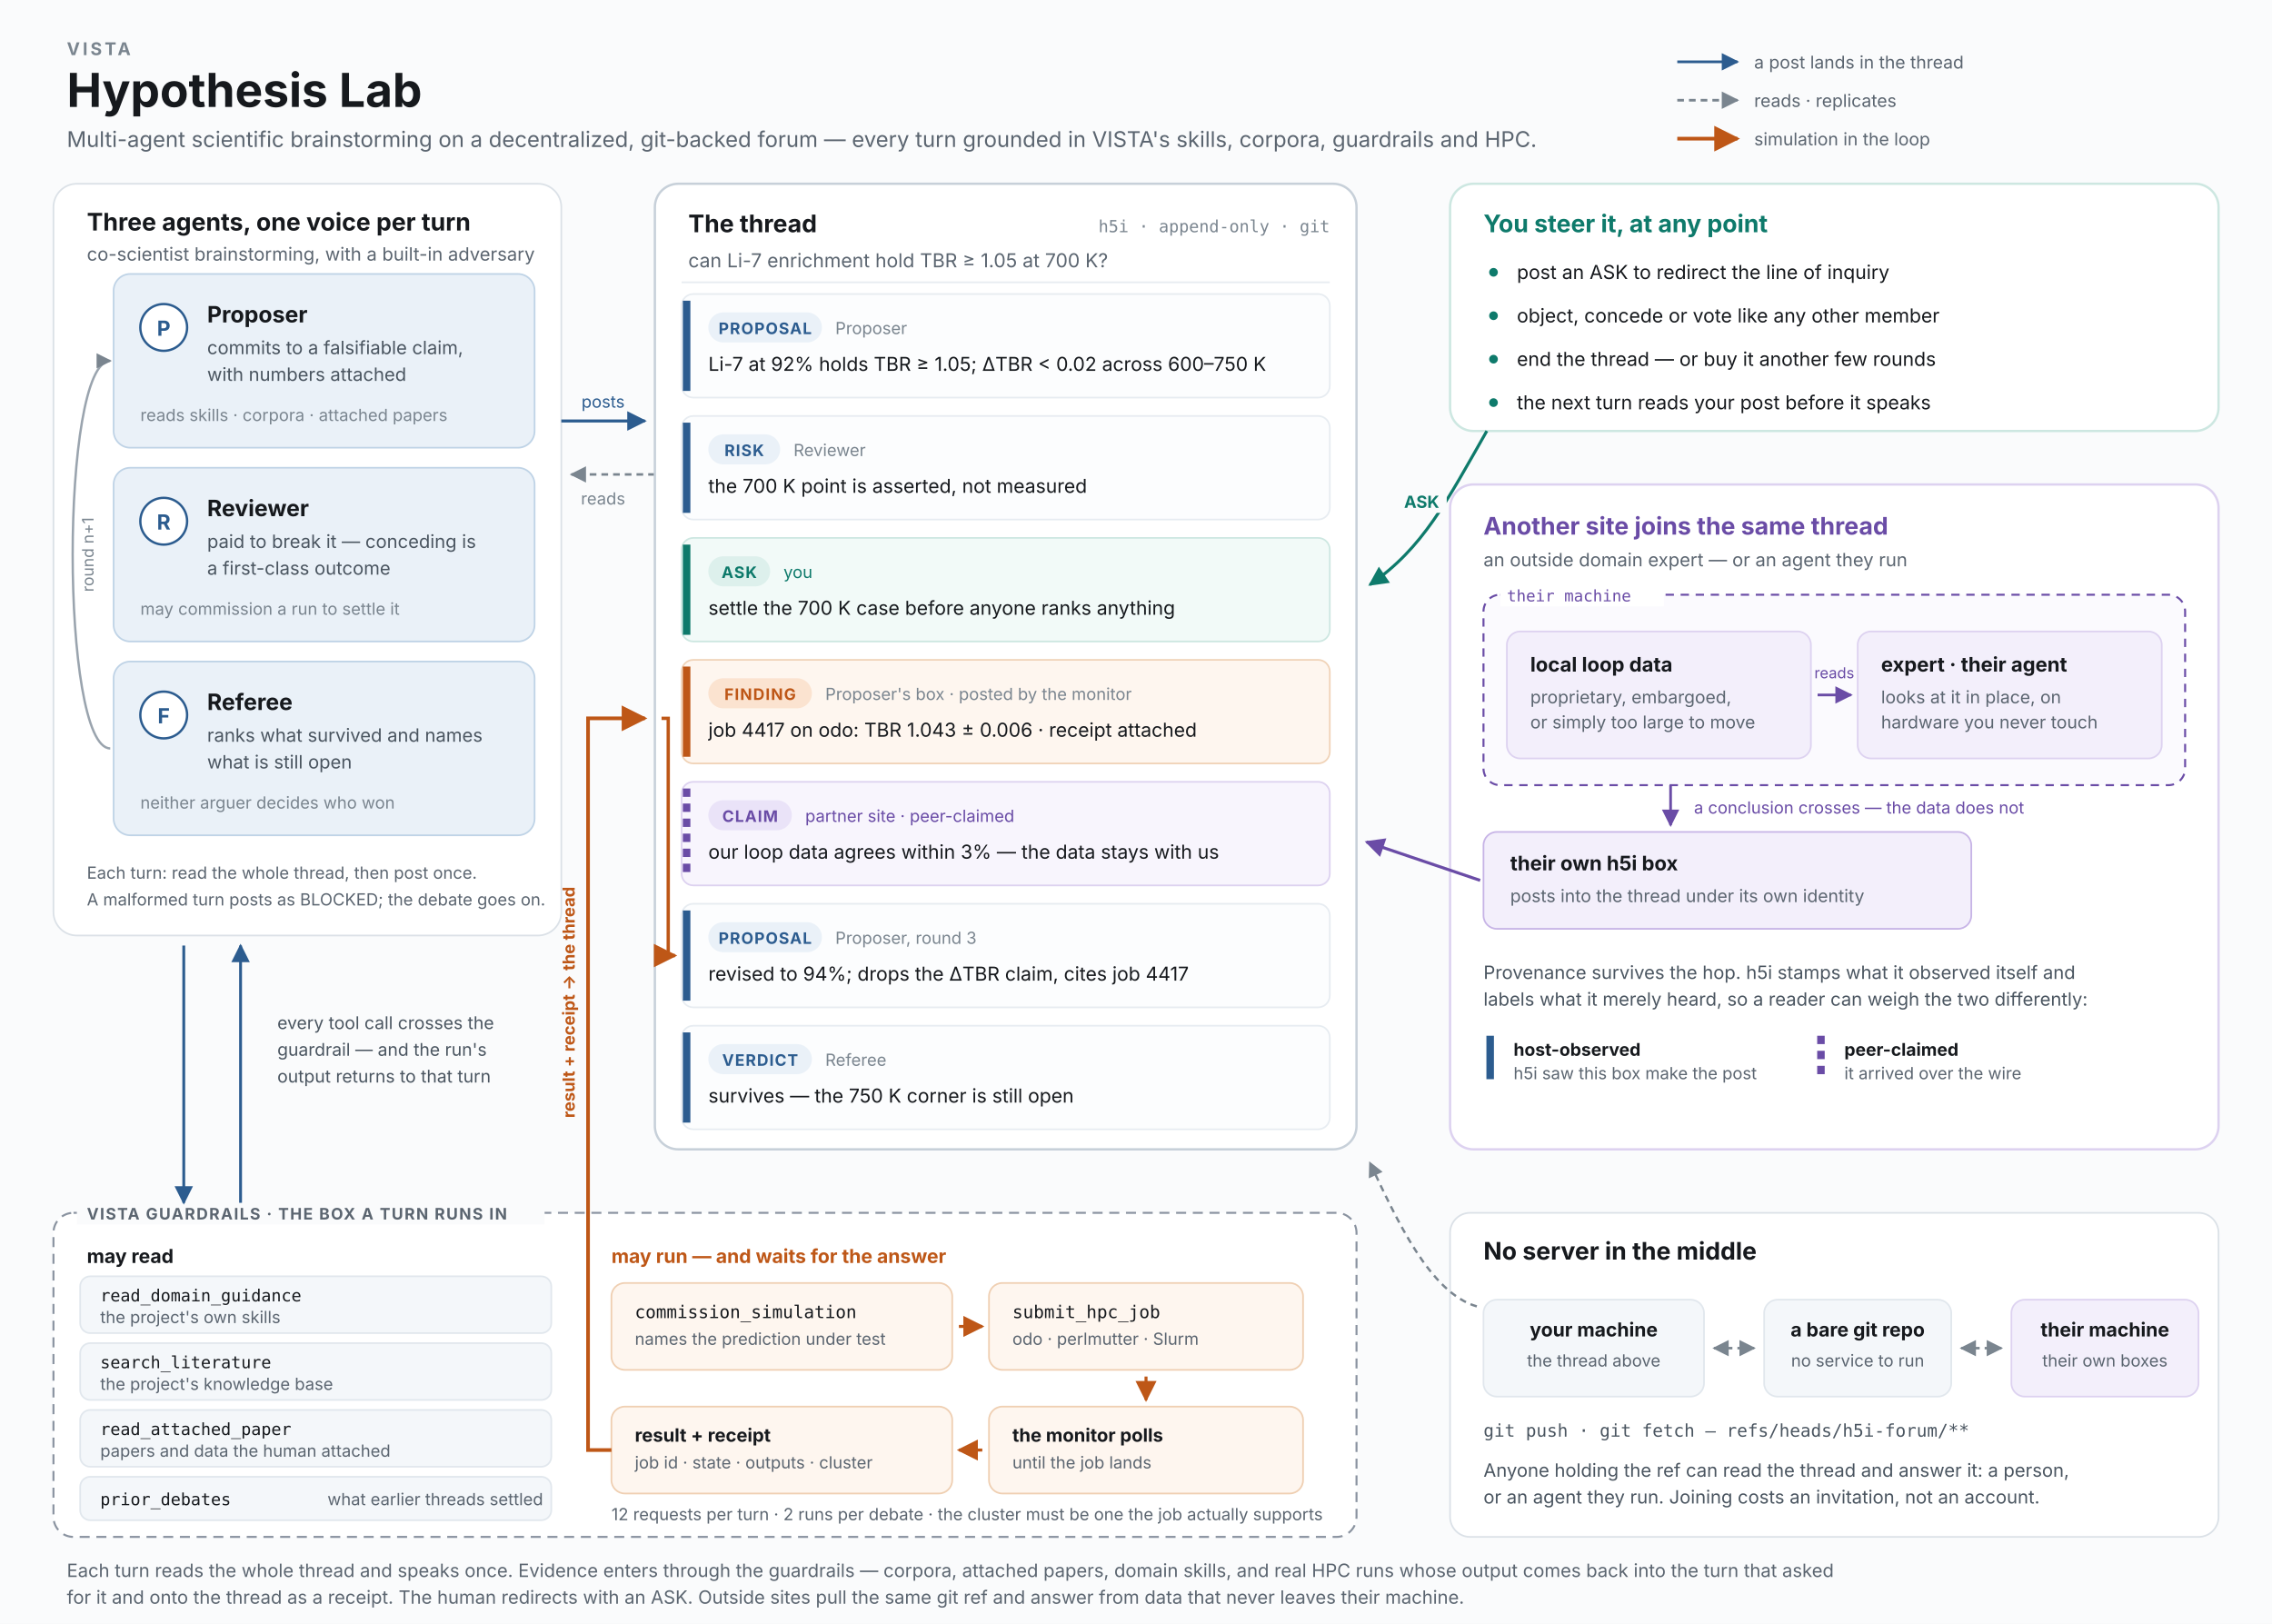
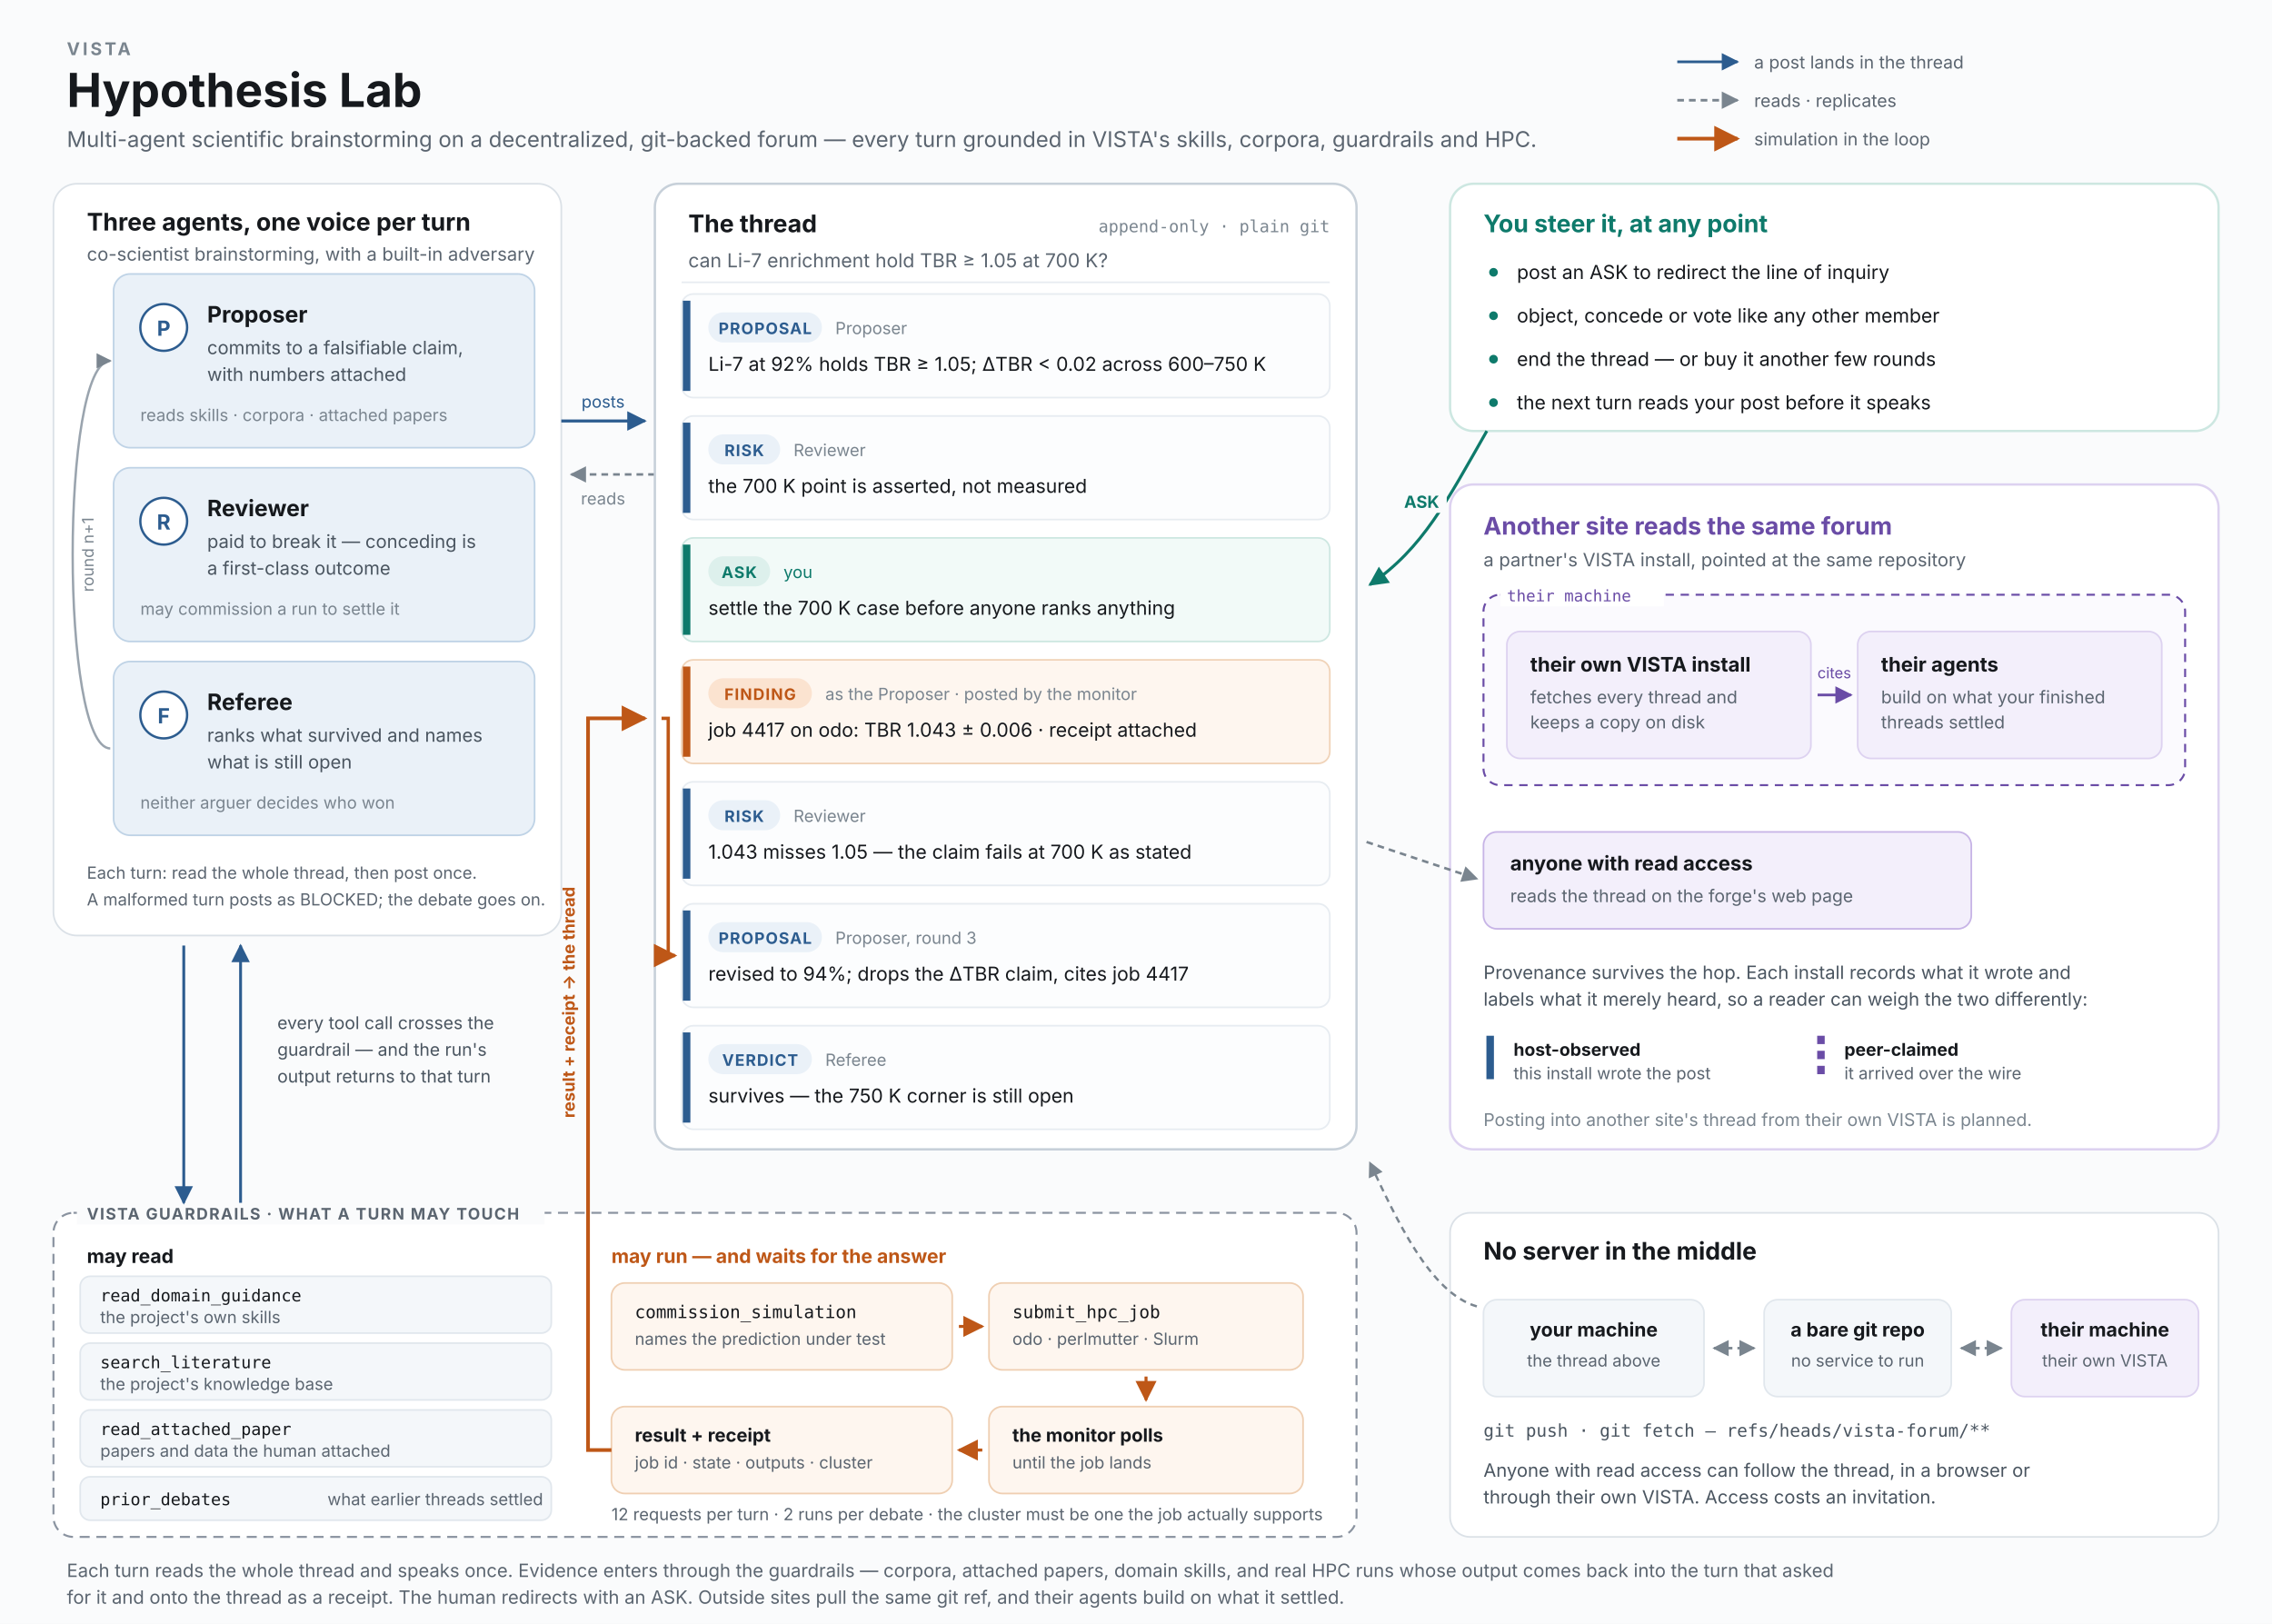
<svg xmlns="http://www.w3.org/2000/svg" viewBox="0 0 1360 972" width="1360" height="972" role="img" aria-labelledby="tl ds" font-family="Inter, 'Helvetica Neue', Helvetica, Arial, sans-serif">
  <defs>
    <marker id="aInk" viewBox="0 0 10 10" refX="9" refY="5" markerWidth="6.5" markerHeight="6.5" orient="auto-start-reverse">
      <path d="M0,0 L10,5 L0,10 z" fill="#16191D" />
    </marker>
    <marker id="aMut" viewBox="0 0 10 10" refX="9" refY="5" markerWidth="6.5" markerHeight="6.5" orient="auto-start-reverse">
      <path d="M0,0 L10,5 L0,10 z" fill="#7A858F" />
    </marker>
    <marker id="aBlu" viewBox="0 0 10 10" refX="9" refY="5" markerWidth="6.5" markerHeight="6.5" orient="auto-start-reverse">
      <path d="M0,0 L10,5 L0,10 z" fill="#2C5C8F" />
    </marker>
    <marker id="aTea" viewBox="0 0 10 10" refX="9" refY="5" markerWidth="6.5" markerHeight="6.5" orient="auto-start-reverse">
      <path d="M0,0 L10,5 L0,10 z" fill="#0E7A6B" />
    </marker>
    <marker id="aVio" viewBox="0 0 10 10" refX="9" refY="5" markerWidth="6.5" markerHeight="6.5" orient="auto-start-reverse">
      <path d="M0,0 L10,5 L0,10 z" fill="#6A4CA6" />
    </marker>
    <marker id="aAmb" viewBox="0 0 10 10" refX="9" refY="5" markerWidth="7" markerHeight="7" orient="auto-start-reverse">
      <path d="M0,0 L10,5 L0,10 z" fill="#BE5717" />
    </marker>
  </defs>
  <rect width="1360" height="972" fill="#FAFBFC" />
  <text x="40" y="33" font-size="10.5" font-weight="700" letter-spacing="0.16em" fill="#7A858F">VISTA</text>
  <text x="40" y="64" font-size="28" font-weight="700" fill="#16191D">Hypothesis Lab</text>
  <text x="40" y="88" font-size="13" fill="#5B6570">Multi-agent scientific brainstorming on a decentralized, git-backed forum — every turn grounded in VISTA's skills, corpora, guardrails and HPC.</text>
  <g font-size="10.5" fill="#5B6570">
    <line x1="1004" y1="37" x2="1040" y2="37" stroke="#2C5C8F" stroke-width="1.6" marker-end="url(#aBlu)" />
    <text x="1050" y="41">a post lands in the thread</text>
    <line x1="1004" y1="60" x2="1040" y2="60" stroke="#7A858F" stroke-width="1.6" stroke-dasharray="4 3" marker-end="url(#aMut)" />
    <text x="1050" y="64">reads · replicates</text>
    <line x1="1004" y1="83" x2="1040" y2="83" stroke="#BE5717" stroke-width="2.2" marker-end="url(#aAmb)" />
    <text x="1050" y="87">simulation in the loop</text>
  </g>
  <rect x="32" y="110" width="304" height="450" rx="14" fill="#FFFFFF" stroke="#DBE1E7" />
  <text x="52" y="138" font-size="14.5" font-weight="700" fill="#16191D">Three agents, one voice per turn</text>
  <text x="52" y="156" font-size="11" fill="#5B6570">co-scientist brainstorming, with a built-in adversary</text>
  <path d="M66 448 C 36 448, 36 216, 66 216" fill="none" stroke="#9AA4AE" stroke-width="1.4" marker-end="url(#aMut)" />
  <text x="56" y="332" font-size="9.5" fill="#7A858F" text-anchor="middle" transform="rotate(-90 56 332)">round n+1</text>
  <g>
    <rect x="68" y="164" width="252" height="104" rx="10" fill="#EAF1F8" stroke="#BFD3E6" />
    <circle cx="98" cy="196" r="14" fill="#FFFFFF" stroke="#2C5C8F" stroke-width="1.4" />
    <text x="98" y="201" font-size="12.5" font-weight="700" fill="#2C5C8F" text-anchor="middle">P</text>
    <text x="124" y="193" font-size="13.5" font-weight="700" fill="#16191D">Proposer</text>
    <text x="124" y="212" font-size="11" fill="#4A5560">commits to a falsifiable claim,</text>
    <text x="124" y="228" font-size="11" fill="#4A5560">with numbers attached</text>
    <text x="84" y="252" font-size="10" fill="#7A858F">reads skills · corpora · attached papers</text>
  </g>
  <g>
    <rect x="68" y="280" width="252" height="104" rx="10" fill="#EAF1F8" stroke="#BFD3E6" />
    <circle cx="98" cy="312" r="14" fill="#FFFFFF" stroke="#2C5C8F" stroke-width="1.4" />
    <text x="98" y="317" font-size="12.5" font-weight="700" fill="#2C5C8F" text-anchor="middle">R</text>
    <text x="124" y="309" font-size="13.5" font-weight="700" fill="#16191D">Reviewer</text>
    <text x="124" y="328" font-size="11" fill="#4A5560">paid to break it — conceding is</text>
    <text x="124" y="344" font-size="11" fill="#4A5560">a first-class outcome</text>
    <text x="84" y="368" font-size="10" fill="#7A858F">may commission a run to settle it</text>
  </g>
  <g>
    <rect x="68" y="396" width="252" height="104" rx="10" fill="#EAF1F8" stroke="#BFD3E6" />
    <circle cx="98" cy="428" r="14" fill="#FFFFFF" stroke="#2C5C8F" stroke-width="1.4" />
    <text x="98" y="433" font-size="12.5" font-weight="700" fill="#2C5C8F" text-anchor="middle">F</text>
    <text x="124" y="425" font-size="13.5" font-weight="700" fill="#16191D">Referee</text>
    <text x="124" y="444" font-size="11" fill="#4A5560">ranks what survived and names</text>
    <text x="124" y="460" font-size="11" fill="#4A5560">what is still open</text>
    <text x="84" y="484" font-size="10" fill="#7A858F">neither arguer decides who won</text>
  </g>
  <text x="52" y="526" font-size="10" fill="#5B6570">Each turn: read the whole thread, then post once.</text>
  <text x="52" y="542" font-size="10" fill="#5B6570">A malformed turn posts as BLOCKED; the debate goes on.</text>
  <line x1="336" y1="252" x2="386" y2="252" stroke="#2C5C8F" stroke-width="1.8" marker-end="url(#aBlu)" />
  <text x="361" y="244" font-size="10" fill="#2C5C8F" text-anchor="middle">posts</text>
  <line x1="392" y1="284" x2="342" y2="284" stroke="#7A858F" stroke-width="1.5" stroke-dasharray="4 3" marker-end="url(#aMut)" />
  <text x="361" y="302" font-size="10" fill="#7A858F" text-anchor="middle">reads</text>
  <rect x="392" y="110" width="420" height="578" rx="14" fill="#FFFFFF" stroke="#C7D0D9" stroke-width="1.4" />
  <text x="412" y="139" font-size="14.5" font-weight="700" fill="#16191D">The thread</text>
-   <text x="796" y="139" font-size="10" fill="#7A858F" text-anchor="end" font-family="ui-monospace, Menlo, monospace">h5i · append-only · git</text>
+   <text x="796" y="139" font-size="10" fill="#7A858F" text-anchor="end" font-family="ui-monospace, Menlo, monospace">append-only · plain git</text>
  <text x="412" y="160" font-size="11.5" fill="#5B6570">can Li-7 enrichment hold TBR ≥ 1.05 at 700 K?</text>
  <line x1="408" y1="169" x2="796" y2="169" stroke="#E7ECF1" />
  <rect x="408" y="176" width="388" height="62" rx="7" fill="#FCFDFE" stroke="#E7ECF1" />
  <line x1="411" y1="180" x2="411" y2="234" stroke="#2C5C8F" stroke-width="4.5" />
  <rect x="424" y="187" width="68" height="18" rx="9" fill="#EAF1F8" />
  <text x="458" y="200" font-size="9.5" font-weight="700" letter-spacing="0.06em" fill="#2C5C8F" text-anchor="middle">PROPOSAL</text>
  <text x="500" y="200" font-size="10" fill="#7A858F">Proposer</text>
  <text x="424" y="222" font-size="11.5" fill="#16191D">Li-7 at 92% holds TBR ≥ 1.05; ΔTBR &lt; 0.02 across 600–750 K</text>
  <rect x="408" y="249" width="388" height="62" rx="7" fill="#FCFDFE" stroke="#E7ECF1" />
  <line x1="411" y1="253" x2="411" y2="307" stroke="#2C5C8F" stroke-width="4.5" />
  <rect x="424" y="260" width="43" height="18" rx="9" fill="#EAF1F8" />
  <text x="445.5" y="273" font-size="9.5" font-weight="700" letter-spacing="0.06em" fill="#2C5C8F" text-anchor="middle">RISK</text>
  <text x="475" y="273" font-size="10" fill="#7A858F">Reviewer</text>
  <text x="424" y="295" font-size="11.5" fill="#16191D">the 700 K point is asserted, not measured</text>
  <rect x="408" y="322" width="388" height="62" rx="7" fill="#F2FAF8" stroke="#CDE7E1" />
  <line x1="411" y1="326" x2="411" y2="380" stroke="#0E7A6B" stroke-width="4.5" />
  <rect x="424" y="333" width="37" height="18" rx="9" fill="#DDF0EC" />
  <text x="442.5" y="346" font-size="9.5" font-weight="700" letter-spacing="0.06em" fill="#0E7A6B" text-anchor="middle">ASK</text>
  <text x="469" y="346" font-size="10" fill="#0E7A6B">you</text>
  <text x="424" y="368" font-size="11.5" fill="#16191D">settle the 700 K case before anyone ranks anything</text>
  <rect x="408" y="395" width="388" height="62" rx="7" fill="#FEF6EF" stroke="#F0D3B8" />
  <line x1="411" y1="399" x2="411" y2="453" stroke="#BE5717" stroke-width="4.5" />
  <rect x="424" y="406" width="62" height="18" rx="9" fill="#FBE3D0" />
  <text x="455" y="419" font-size="9.5" font-weight="700" letter-spacing="0.06em" fill="#BE5717" text-anchor="middle">FINDING</text>
-   <text x="494" y="419" font-size="10" fill="#7A858F">Proposer's box · posted by the monitor</text>
+   <text x="494" y="419" font-size="10" fill="#7A858F">as the Proposer · posted by the monitor</text>
  <text x="424" y="441" font-size="11.5" fill="#16191D">job 4417 on odo: TBR 1.043 ± 0.006 · receipt attached</text>
-   <rect x="408" y="468" width="388" height="62" rx="7" fill="#F8F5FD" stroke="#DDD2F0" />
-   <line x1="411" y1="472" x2="411" y2="526" stroke="#6A4CA6" stroke-width="4.5" stroke-dasharray="5 4" />
-   <rect x="424" y="479" width="50" height="18" rx="9" fill="#EAE3F8" />
-   <text x="449" y="492" font-size="9.5" font-weight="700" letter-spacing="0.06em" fill="#6A4CA6" text-anchor="middle">CLAIM</text>
-   <text x="482" y="492" font-size="10" fill="#6A4CA6">partner site · peer-claimed</text>
-   <text x="424" y="514" font-size="11.5" fill="#16191D">our loop data agrees within 3% — the data stays with us</text>
+   <rect x="408" y="468" width="388" height="62" rx="7" fill="#FCFDFE" stroke="#E7ECF1" />
+   <line x1="411" y1="472" x2="411" y2="526" stroke="#2C5C8F" stroke-width="4.5" />
+   <rect x="424" y="479" width="43" height="18" rx="9" fill="#EAF1F8" />
+   <text x="445.5" y="492" font-size="9.5" font-weight="700" letter-spacing="0.06em" fill="#2C5C8F" text-anchor="middle">RISK</text>
+   <text x="475" y="492" font-size="10" fill="#7A858F">Reviewer</text>
+   <text x="424" y="514" font-size="11.5" fill="#16191D">1.043 misses 1.05 — the claim fails at 700 K as stated</text>
  <rect x="408" y="541" width="388" height="62" rx="7" fill="#FCFDFE" stroke="#E7ECF1" />
  <line x1="411" y1="545" x2="411" y2="599" stroke="#2C5C8F" stroke-width="4.5" />
  <rect x="424" y="552" width="68" height="18" rx="9" fill="#EAF1F8" />
  <text x="458" y="565" font-size="9.5" font-weight="700" letter-spacing="0.06em" fill="#2C5C8F" text-anchor="middle">PROPOSAL</text>
  <text x="500" y="565" font-size="10" fill="#7A858F">Proposer, round 3</text>
  <text x="424" y="587" font-size="11.5" fill="#16191D">revised to 94%; drops the ΔTBR claim, cites job 4417</text>
  <rect x="408" y="614" width="388" height="62" rx="7" fill="#FCFDFE" stroke="#E7ECF1" />
  <line x1="411" y1="618" x2="411" y2="672" stroke="#2C5C8F" stroke-width="4.5" />
  <rect x="424" y="625" width="62" height="18" rx="9" fill="#EAF1F8" />
  <text x="455" y="638" font-size="9.5" font-weight="700" letter-spacing="0.06em" fill="#2C5C8F" text-anchor="middle">VERDICT</text>
  <text x="494" y="638" font-size="10" fill="#7A858F">Referee</text>
  <text x="424" y="660" font-size="11.5" fill="#16191D">survives — the 750 K corner is still open</text>
  <path d="M396 430 L400 430 L400 572 L404 572" fill="none" stroke="#BE5717" stroke-width="2" marker-end="url(#aAmb)" />
  <rect x="868" y="110" width="460" height="148" rx="14" fill="#FFFFFF" stroke="#CDE7E1" stroke-width="1.4" />
  <text x="888" y="139" font-size="14.5" font-weight="700" fill="#0E7A6B">You steer it, at any point</text>
  <g font-size="11.5" fill="#16191D">
    <circle cx="894" cy="163" r="2.6" fill="#0E7A6B" />
    <text x="908" y="167">post an ASK to redirect the line of inquiry</text>
    <circle cx="894" cy="189" r="2.6" fill="#0E7A6B" />
    <text x="908" y="193">object, concede or vote like any other member</text>
    <circle cx="894" cy="215" r="2.6" fill="#0E7A6B" />
    <text x="908" y="219">end the thread — or buy it another few rounds</text>
    <circle cx="894" cy="241" r="2.6" fill="#0E7A6B" />
    <text x="908" y="245">the next turn reads your post before it speaks</text>
  </g>
  <path d="M890 258 C 866 300, 852 328, 820 350" fill="none" stroke="#0E7A6B" stroke-width="1.8" marker-end="url(#aTea)" />
  <rect x="836" y="292" width="30" height="15" rx="3" fill="#FAFBFC" />
  <text x="851" y="304" font-size="10" font-weight="700" fill="#0E7A6B" text-anchor="middle">ASK</text>
  <rect x="868" y="290" width="460" height="398" rx="14" fill="#FFFFFF" stroke="#DDD2F0" stroke-width="1.4" />
-   <text x="888" y="320" font-size="14.5" font-weight="700" fill="#6A4CA6">Another site joins the same thread</text>
-   <text x="888" y="339" font-size="11" fill="#5B6570">an outside domain expert — or an agent they run</text>
+   <text x="888" y="320" font-size="14.5" font-weight="700" fill="#6A4CA6">Another site reads the same forum</text>
+   <text x="888" y="339" font-size="11" fill="#5B6570">a partner's VISTA install, pointed at the same repository</text>
  <rect x="888" y="356" width="420" height="114" rx="10" fill="#FBFAFE" stroke="#6A4CA6" stroke-width="1.2" stroke-dasharray="5 4" />
  <rect x="898" y="349" width="98" height="14" fill="#FFFFFF" />
  <text x="902" y="360" font-size="9.5" fill="#6A4CA6" font-family="ui-monospace, Menlo, monospace">their machine</text>
  <rect x="902" y="378" width="182" height="76" rx="8" fill="#F3EFFB" stroke="#DDD2F0" />
-   <text x="916" y="402" font-size="12" font-weight="700" fill="#16191D">local loop data</text>
-   <text x="916" y="421" font-size="10.5" fill="#5B6570">proprietary, embargoed,</text>
-   <text x="916" y="436" font-size="10.5" fill="#5B6570">or simply too large to move</text>
+   <text x="916" y="402" font-size="12" font-weight="700" fill="#16191D">their own VISTA install</text>
+   <text x="916" y="421" font-size="10.5" fill="#5B6570">fetches every thread and</text>
+   <text x="916" y="436" font-size="10.5" fill="#5B6570">keeps a copy on disk</text>
  <line x1="1088" y1="416" x2="1108" y2="416" stroke="#6A4CA6" stroke-width="1.6" marker-end="url(#aVio)" />
-   <text x="1098" y="406" font-size="9" fill="#6A4CA6" text-anchor="middle">reads</text>
+   <text x="1098" y="406" font-size="9" fill="#6A4CA6" text-anchor="middle">cites</text>
  <rect x="1112" y="378" width="182" height="76" rx="8" fill="#F3EFFB" stroke="#DDD2F0" />
-   <text x="1126" y="402" font-size="12" font-weight="700" fill="#16191D">expert · their agent</text>
-   <text x="1126" y="421" font-size="10.5" fill="#5B6570">looks at it in place, on</text>
-   <text x="1126" y="436" font-size="10.5" fill="#5B6570">hardware you never touch</text>
-   <line x1="1000" y1="470" x2="1000" y2="494" stroke="#6A4CA6" stroke-width="1.6" marker-end="url(#aVio)" />
-   <text x="1014" y="487" font-size="10" fill="#6A4CA6">a conclusion crosses — the data does not</text>
+   <text x="1126" y="402" font-size="12" font-weight="700" fill="#16191D">their agents</text>
+   <text x="1126" y="421" font-size="10.5" fill="#5B6570">build on what your finished</text>
+   <text x="1126" y="436" font-size="10.5" fill="#5B6570">threads settled</text>
  <rect x="888" y="498" width="292" height="58" rx="8" fill="#F3EFFB" stroke="#C7B4E6" />
-   <text x="904" y="521" font-size="12" font-weight="700" fill="#16191D">their own h5i box</text>
-   <text x="904" y="540" font-size="10.5" fill="#5B6570">posts into the thread under its own identity</text>
-   <line x1="886" y1="527" x2="818" y2="504" stroke="#6A4CA6" stroke-width="1.8" marker-end="url(#aVio)" />
-   <text x="888" y="586" font-size="11" fill="#4A5560">Provenance survives the hop. h5i stamps what it observed itself and</text>
+   <text x="904" y="521" font-size="12" font-weight="700" fill="#16191D">anyone with read access</text>
+   <text x="904" y="540" font-size="10.5" fill="#5B6570">reads the thread on the forge's web page</text>
+   <line x1="818" y1="504" x2="884" y2="526" stroke="#7A858F" stroke-width="1.5" stroke-dasharray="4 3" marker-end="url(#aMut)" />
+   <text x="888" y="586" font-size="11" fill="#4A5560">Provenance survives the hop. Each install records what it wrote and</text>
  <text x="888" y="602" font-size="11" fill="#4A5560">labels what it merely heard, so a reader can weigh the two differently:</text>
  <g>
    <line x1="892" y1="620" x2="892" y2="646" stroke="#2C5C8F" stroke-width="4.5" />
    <text x="906" y="632" font-size="10.5" font-weight="700" fill="#16191D">host-observed</text>
-     <text x="906" y="646" font-size="10" fill="#5B6570">h5i saw this box make the post</text>
+     <text x="906" y="646" font-size="10" fill="#5B6570">this install wrote the post</text>
    <line x1="1090" y1="620" x2="1090" y2="646" stroke="#6A4CA6" stroke-width="4.5" stroke-dasharray="5 4" />
    <text x="1104" y="632" font-size="10.5" font-weight="700" fill="#16191D">peer-claimed</text>
    <text x="1104" y="646" font-size="10" fill="#5B6570">it arrived over the wire</text>
  </g>
+   <text x="888" y="674" font-size="10.5" fill="#7A858F">Posting into another site's thread from their own VISTA is planned.</text>
  <rect x="32" y="726" width="780" height="194" rx="12" fill="#FFFFFF" stroke="#8A93A0" stroke-width="1.2" stroke-dasharray="6 4" />
  <rect x="46" y="719" width="280" height="14" fill="#FAFBFC" />
-   <text x="52" y="730" font-size="9.5" font-weight="700" letter-spacing="0.08em" fill="#5B6570">VISTA GUARDRAILS · THE BOX A TURN RUNS IN</text>
+   <text x="52" y="730" font-size="9.5" font-weight="700" letter-spacing="0.08em" fill="#5B6570">VISTA GUARDRAILS · WHAT A TURN MAY TOUCH</text>
  <text x="52" y="756" font-size="11.5" font-weight="700" fill="#16191D">may read</text>
  <g font-size="10">
    <rect x="48" y="764" width="282" height="34" rx="6" fill="#F4F7FA" stroke="#E1E7ED" />
    <text x="60" y="779" font-family="ui-monospace, Menlo, monospace" fill="#16191D">read_domain_guidance</text>
    <text x="60" y="792" fill="#5B6570">the project's own skills</text>
    <rect x="48" y="804" width="282" height="34" rx="6" fill="#F4F7FA" stroke="#E1E7ED" />
    <text x="60" y="819" font-family="ui-monospace, Menlo, monospace" fill="#16191D">search_literature</text>
    <text x="60" y="832" fill="#5B6570">the project's knowledge base</text>
    <rect x="48" y="844" width="282" height="34" rx="6" fill="#F4F7FA" stroke="#E1E7ED" />
    <text x="60" y="859" font-family="ui-monospace, Menlo, monospace" fill="#16191D">read_attached_paper</text>
    <text x="60" y="872" fill="#5B6570">papers and data the human attached</text>
    <rect x="48" y="884" width="282" height="26" rx="6" fill="#F4F7FA" stroke="#E1E7ED" />
    <text x="60" y="901" font-family="ui-monospace, Menlo, monospace" fill="#16191D">prior_debates</text>
    <text x="196" y="901" fill="#5B6570">what earlier threads settled</text>
  </g>
  <text x="366" y="756" font-size="11.5" font-weight="700" fill="#BE5717">may run — and waits for the answer</text>
  <rect x="366" y="768" width="204" height="52" rx="8" fill="#FEF6EF" stroke="#EFCFB2" />
  <text x="380" y="789" font-size="10.5" font-family="ui-monospace, Menlo, monospace" fill="#16191D">commission_simulation</text>
  <text x="380" y="805" font-size="10" fill="#5B6570">names the prediction under test</text>
  <line x1="574" y1="794" x2="588" y2="794" stroke="#BE5717" stroke-width="1.8" marker-end="url(#aAmb)" />
  <rect x="592" y="768" width="188" height="52" rx="8" fill="#FEF6EF" stroke="#EFCFB2" />
  <text x="606" y="789" font-size="10.5" font-family="ui-monospace, Menlo, monospace" fill="#16191D">submit_hpc_job</text>
  <text x="606" y="805" font-size="10" fill="#5B6570">odo · perlmutter · Slurm</text>
  <path d="M686 824 L686 838" fill="none" stroke="#BE5717" stroke-width="1.8" marker-end="url(#aAmb)" />
  <rect x="592" y="842" width="188" height="52" rx="8" fill="#FEF6EF" stroke="#EFCFB2" />
  <text x="606" y="863" font-size="11" font-weight="700" fill="#16191D">the monitor polls</text>
  <text x="606" y="879" font-size="10" fill="#5B6570">until the job lands</text>
  <line x1="588" y1="868" x2="574" y2="868" stroke="#BE5717" stroke-width="1.8" marker-end="url(#aAmb)" />
  <rect x="366" y="842" width="204" height="52" rx="8" fill="#FEF6EF" stroke="#EFCFB2" />
  <text x="380" y="863" font-size="11" font-weight="700" fill="#16191D">result + receipt</text>
  <text x="380" y="879" font-size="10" fill="#5B6570">job id · state · outputs · cluster</text>
  <text x="366" y="910" font-size="10" fill="#5B6570">12 requests per turn · 2 runs per debate · the cluster must be one the job actually supports</text>
  <path d="M366 868 L352 868 L352 430 L386 430" fill="none" stroke="#BE5717" stroke-width="2.2" marker-end="url(#aAmb)" />
  <text x="344" y="600" font-size="10" font-weight="700" fill="#BE5717" text-anchor="middle" transform="rotate(-90 344 600)">result + receipt → the thread</text>
  <line x1="110" y1="566" x2="110" y2="720" stroke="#2C5C8F" stroke-width="1.7" marker-end="url(#aBlu)" />
  <line x1="144" y1="720" x2="144" y2="566" stroke="#2C5C8F" stroke-width="1.7" marker-end="url(#aBlu)" />
  <g font-size="10.5" fill="#4A5560">
    <text x="166" y="616">every tool call crosses the</text>
    <text x="166" y="632">guardrail — and the run's</text>
    <text x="166" y="648">output returns to that turn</text>
  </g>
  <rect x="868" y="726" width="460" height="194" rx="12" fill="#FFFFFF" stroke="#DBE1E7" />
  <text x="888" y="754" font-size="14.5" font-weight="700" fill="#16191D">No server in the middle</text>
  <rect x="888" y="778" width="132" height="58" rx="8" fill="#F4F7FA" stroke="#E1E7ED" />
  <text x="954" y="800" font-size="11.5" font-weight="700" fill="#16191D" text-anchor="middle">your machine</text>
  <text x="954" y="818" font-size="10" fill="#5B6570" text-anchor="middle">the thread above</text>
  <line x1="1026" y1="807" x2="1050" y2="807" stroke="#7A858F" stroke-width="1.5" stroke-dasharray="4 3" marker-start="url(#aMut)" marker-end="url(#aMut)" />
  <rect x="1056" y="778" width="112" height="58" rx="8" fill="#F4F7FA" stroke="#E1E7ED" />
  <text x="1112" y="800" font-size="11.5" font-weight="700" fill="#16191D" text-anchor="middle">a bare git repo</text>
  <text x="1112" y="818" font-size="10" fill="#5B6570" text-anchor="middle">no service to run</text>
  <line x1="1174" y1="807" x2="1198" y2="807" stroke="#7A858F" stroke-width="1.5" stroke-dasharray="4 3" marker-start="url(#aMut)" marker-end="url(#aMut)" />
  <rect x="1204" y="778" width="112" height="58" rx="8" fill="#F3EFFB" stroke="#DDD2F0" />
  <text x="1260" y="800" font-size="11.5" font-weight="700" fill="#16191D" text-anchor="middle">their machine</text>
-   <text x="1260" y="818" font-size="10" fill="#5B6570" text-anchor="middle">their own boxes</text>
-   <text x="888" y="860" font-size="10.5" fill="#4A5560" font-family="ui-monospace, Menlo, monospace">git push · git fetch — refs/heads/h5i-forum/**</text>
-   <text x="888" y="884" font-size="11" fill="#4A5560">Anyone holding the ref can read the thread and answer it: a person,</text>
-   <text x="888" y="900" font-size="11" fill="#4A5560">or an agent they run. Joining costs an invitation, not an account.</text>
+   <text x="1260" y="818" font-size="10" fill="#5B6570" text-anchor="middle">their own VISTA</text>
+   <text x="888" y="860" font-size="10.5" fill="#4A5560" font-family="ui-monospace, Menlo, monospace">git push · git fetch — refs/heads/vista-forum/**</text>
+   <text x="888" y="884" font-size="11" fill="#4A5560">Anyone with read access can follow the thread, in a browser or</text>
+   <text x="888" y="900" font-size="11" fill="#4A5560">through their own VISTA. Access costs an invitation.</text>
  <path d="M884 782 C 856 774, 836 730, 820 696" fill="none" stroke="#7A858F" stroke-width="1.4" stroke-dasharray="4 3" marker-end="url(#aMut)" />
  <text x="40" y="944" font-size="11" fill="#5B6570">Each turn reads the whole thread and speaks once. Evidence enters through the guardrails — corpora, attached papers, domain skills, and real HPC runs whose output comes back into the turn that asked</text>
-   <text x="40" y="960" font-size="11" fill="#5B6570">for it and onto the thread as a receipt. The human redirects with an ASK. Outside sites pull the same git ref and answer from data that never leaves their machine.</text>
+   <text x="40" y="960" font-size="11" fill="#5B6570">for it and onto the thread as a receipt. The human redirects with an ASK. Outside sites pull the same git ref, and their agents build on what it settled.</text>
</svg>
